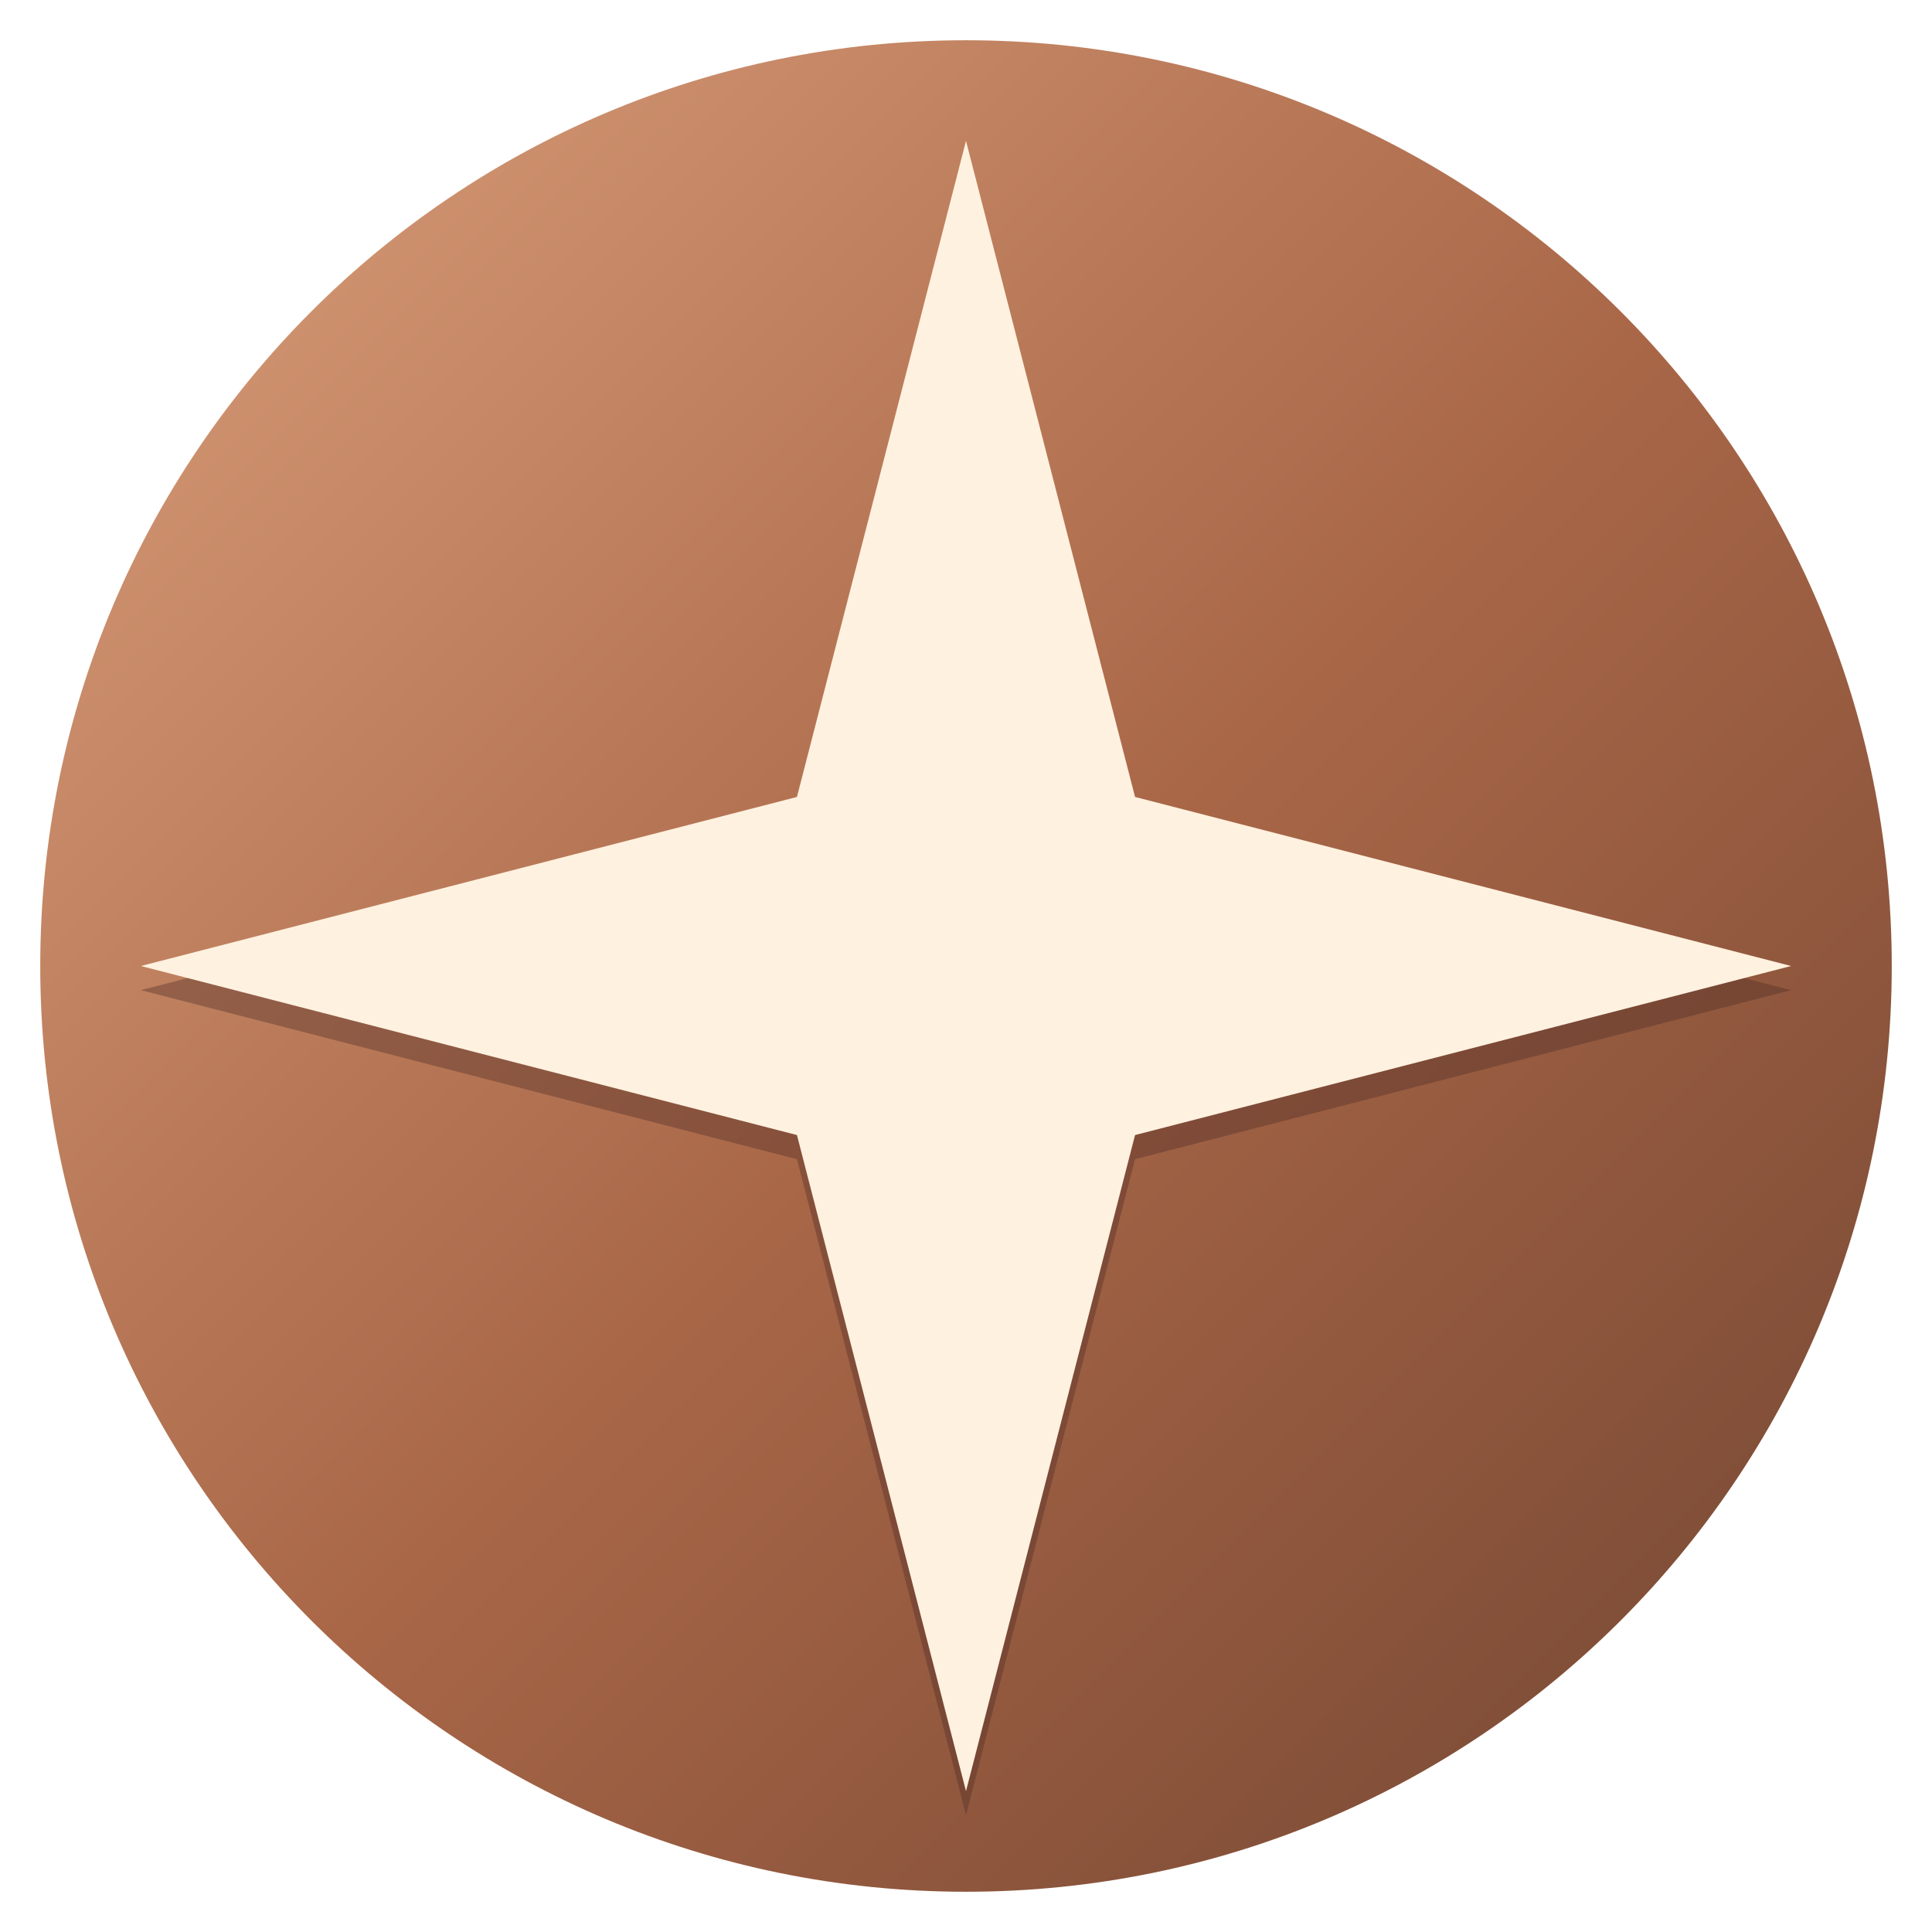
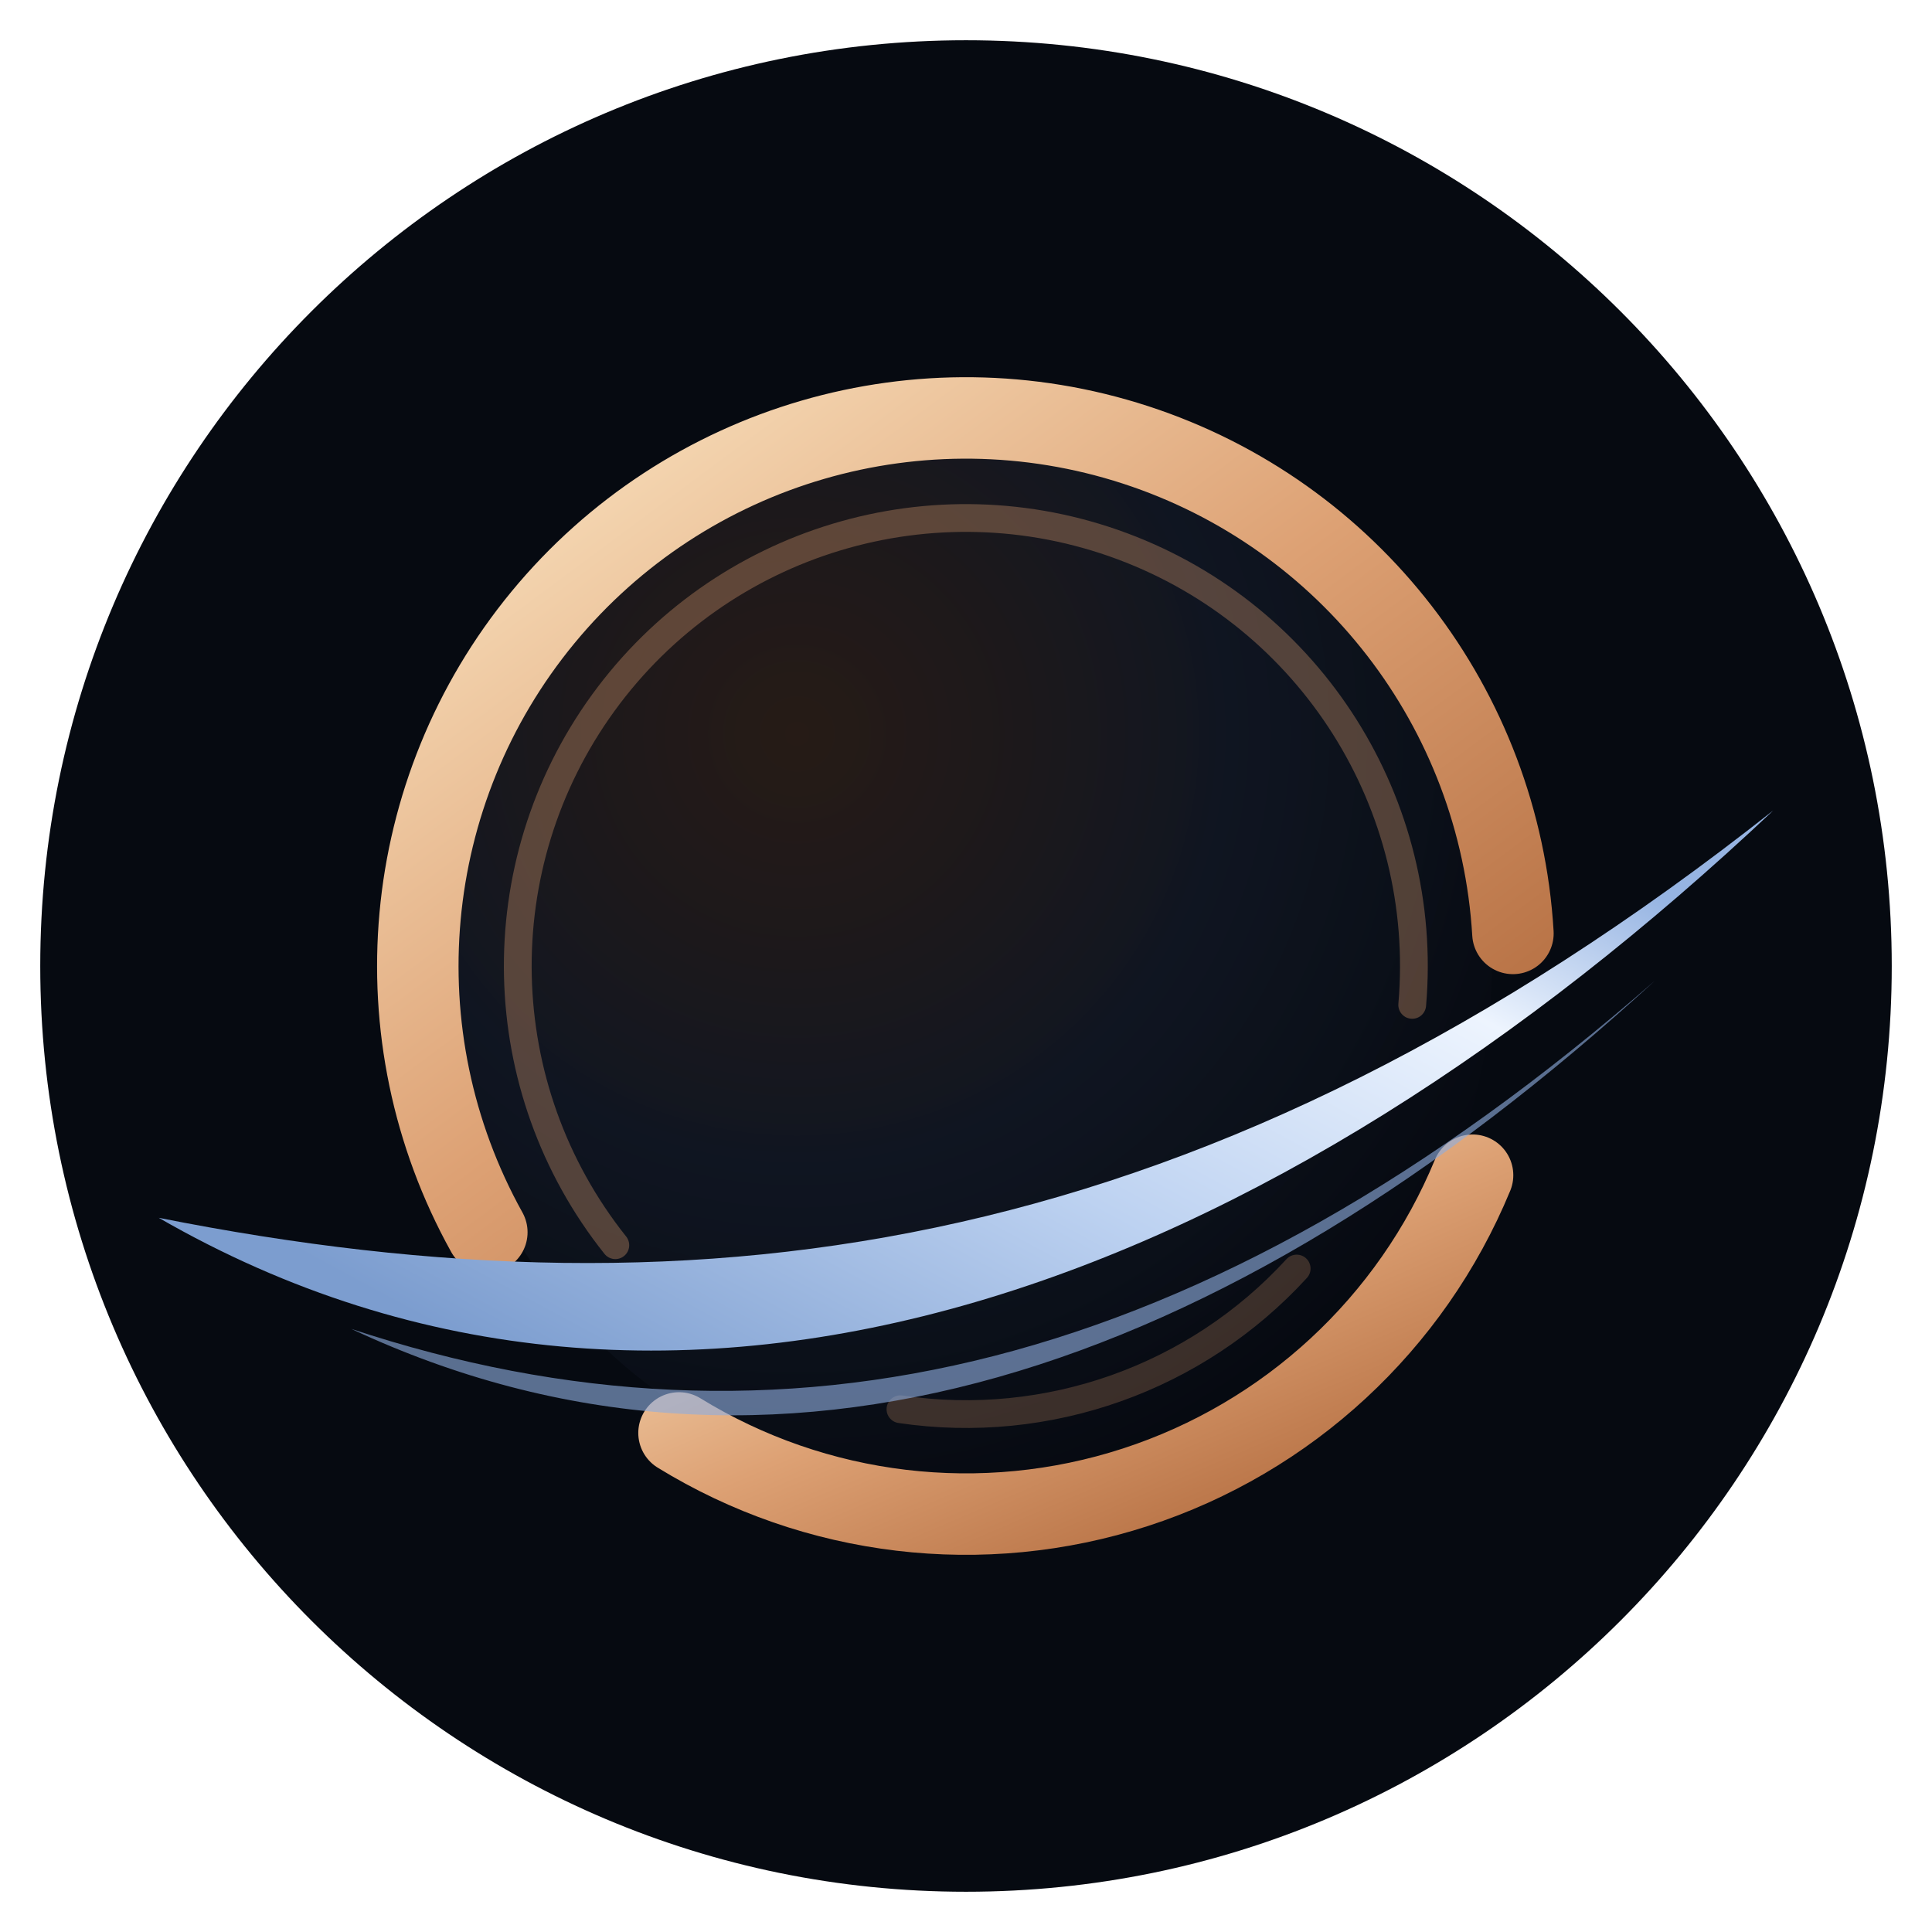
- <svg xmlns="http://www.w3.org/2000/svg" width="48" height="48" viewBox="0 0 48 48">
+ <svg xmlns="http://www.w3.org/2000/svg" width="48" height="48" viewBox="0 0 48 48" fill="none">
  <defs>
-     <linearGradient id="copper" x1="0" y1="0" x2="1" y2="1">
-       <stop offset="0" stop-color="#dca17d" />
-       <stop offset=".52" stop-color="#a86647" />
-       <stop offset="1" stop-color="#704431" />
+     <radialGradient id="sp" cx=".34" cy=".28" r=".74">
+       <stop offset="0" stop-color="#3a2519" stop-opacity=".62" />
+       <stop offset=".55" stop-color="#131926" stop-opacity=".76" />
+       <stop offset="1" stop-color="#060a11" stop-opacity=".9" />
+     </radialGradient>
+     <linearGradient id="cu" x1=".08" y1=".08" x2=".92" y2=".92">
+       <stop offset="0" stop-color="#f7dcb8" />
+       <stop offset=".48" stop-color="#dda174" />
+       <stop offset="1" stop-color="#b26b3e" />
+     </linearGradient>
+     <linearGradient id="sw" x1=".05" y1=".75" x2=".95" y2=".2">
+       <stop offset="0" stop-color="#7c9dcf" />
+       <stop offset=".44" stop-color="#bdd2f1" />
+       <stop offset=".8" stop-color="#edf4fe" />
+       <stop offset="1" stop-color="#96b4e2" />
    </linearGradient>
  </defs>
-   <circle cx="24" cy="24" r="23" fill="url(#copper)" />
-   <path d="M24 3.5 28.2 19.8 44.5 24 28.2 28.2 24 44.5 19.8 28.2 3.5 24 19.8 19.8Z" transform="translate(0 .6)" fill="#4c2b25" opacity=".38" />
-   <path d="M24 3.5 28.2 19.8 44.5 24 28.2 28.2 24 44.5 19.8 28.2 3.5 24 19.8 19.8Z" fill="#fff1df" />
+   <circle cx="24" cy="24" r="23" fill="#060a11" />
+   <g transform="translate(24 24) scale(0.92) translate(-24 -24)">
+     <circle cx="24" cy="24" r="14.2" fill="url(#sp)" />
+     <path d="M 11.06 31.19 A 14.8 14.8 0 1 1 38.77 23.12" stroke="url(#cu)" stroke-width="2.2" stroke-linecap="round" />
+     <path d="M 37.68 29.65 A 14.8 14.8 0 0 1 16.25 36.61" stroke="url(#cu)" stroke-width="2.2" stroke-linecap="round" />
+     <path d="M 14.53 31.54 A 12.1 12.1 0 1 1 36.05 25.05" stroke="#dda174" stroke-opacity=".34" stroke-width=".75" stroke-linecap="round" />
+     <path d="M 32.93 32.17 A 12.1 12.1 0 0 1 22.23 35.97" stroke="#dda174" stroke-opacity=".24" stroke-width=".75" stroke-linecap="round" />
+     <path d="M 2.20 30.80 C 17.03 33.75 30.56 31.83 45.80 19.80 C 32.40 32.44 16.26 38.90 2.20 30.80 Z" fill="url(#sw)" />
+     <path d="M 7.40 33.80 C 18.96 37.63 30.40 35.05 42.60 24.40 C 30.91 35.10 18.72 39.11 7.40 33.80 Z" fill="#8eadde" fill-opacity=".62" />
+   </g>
</svg>
